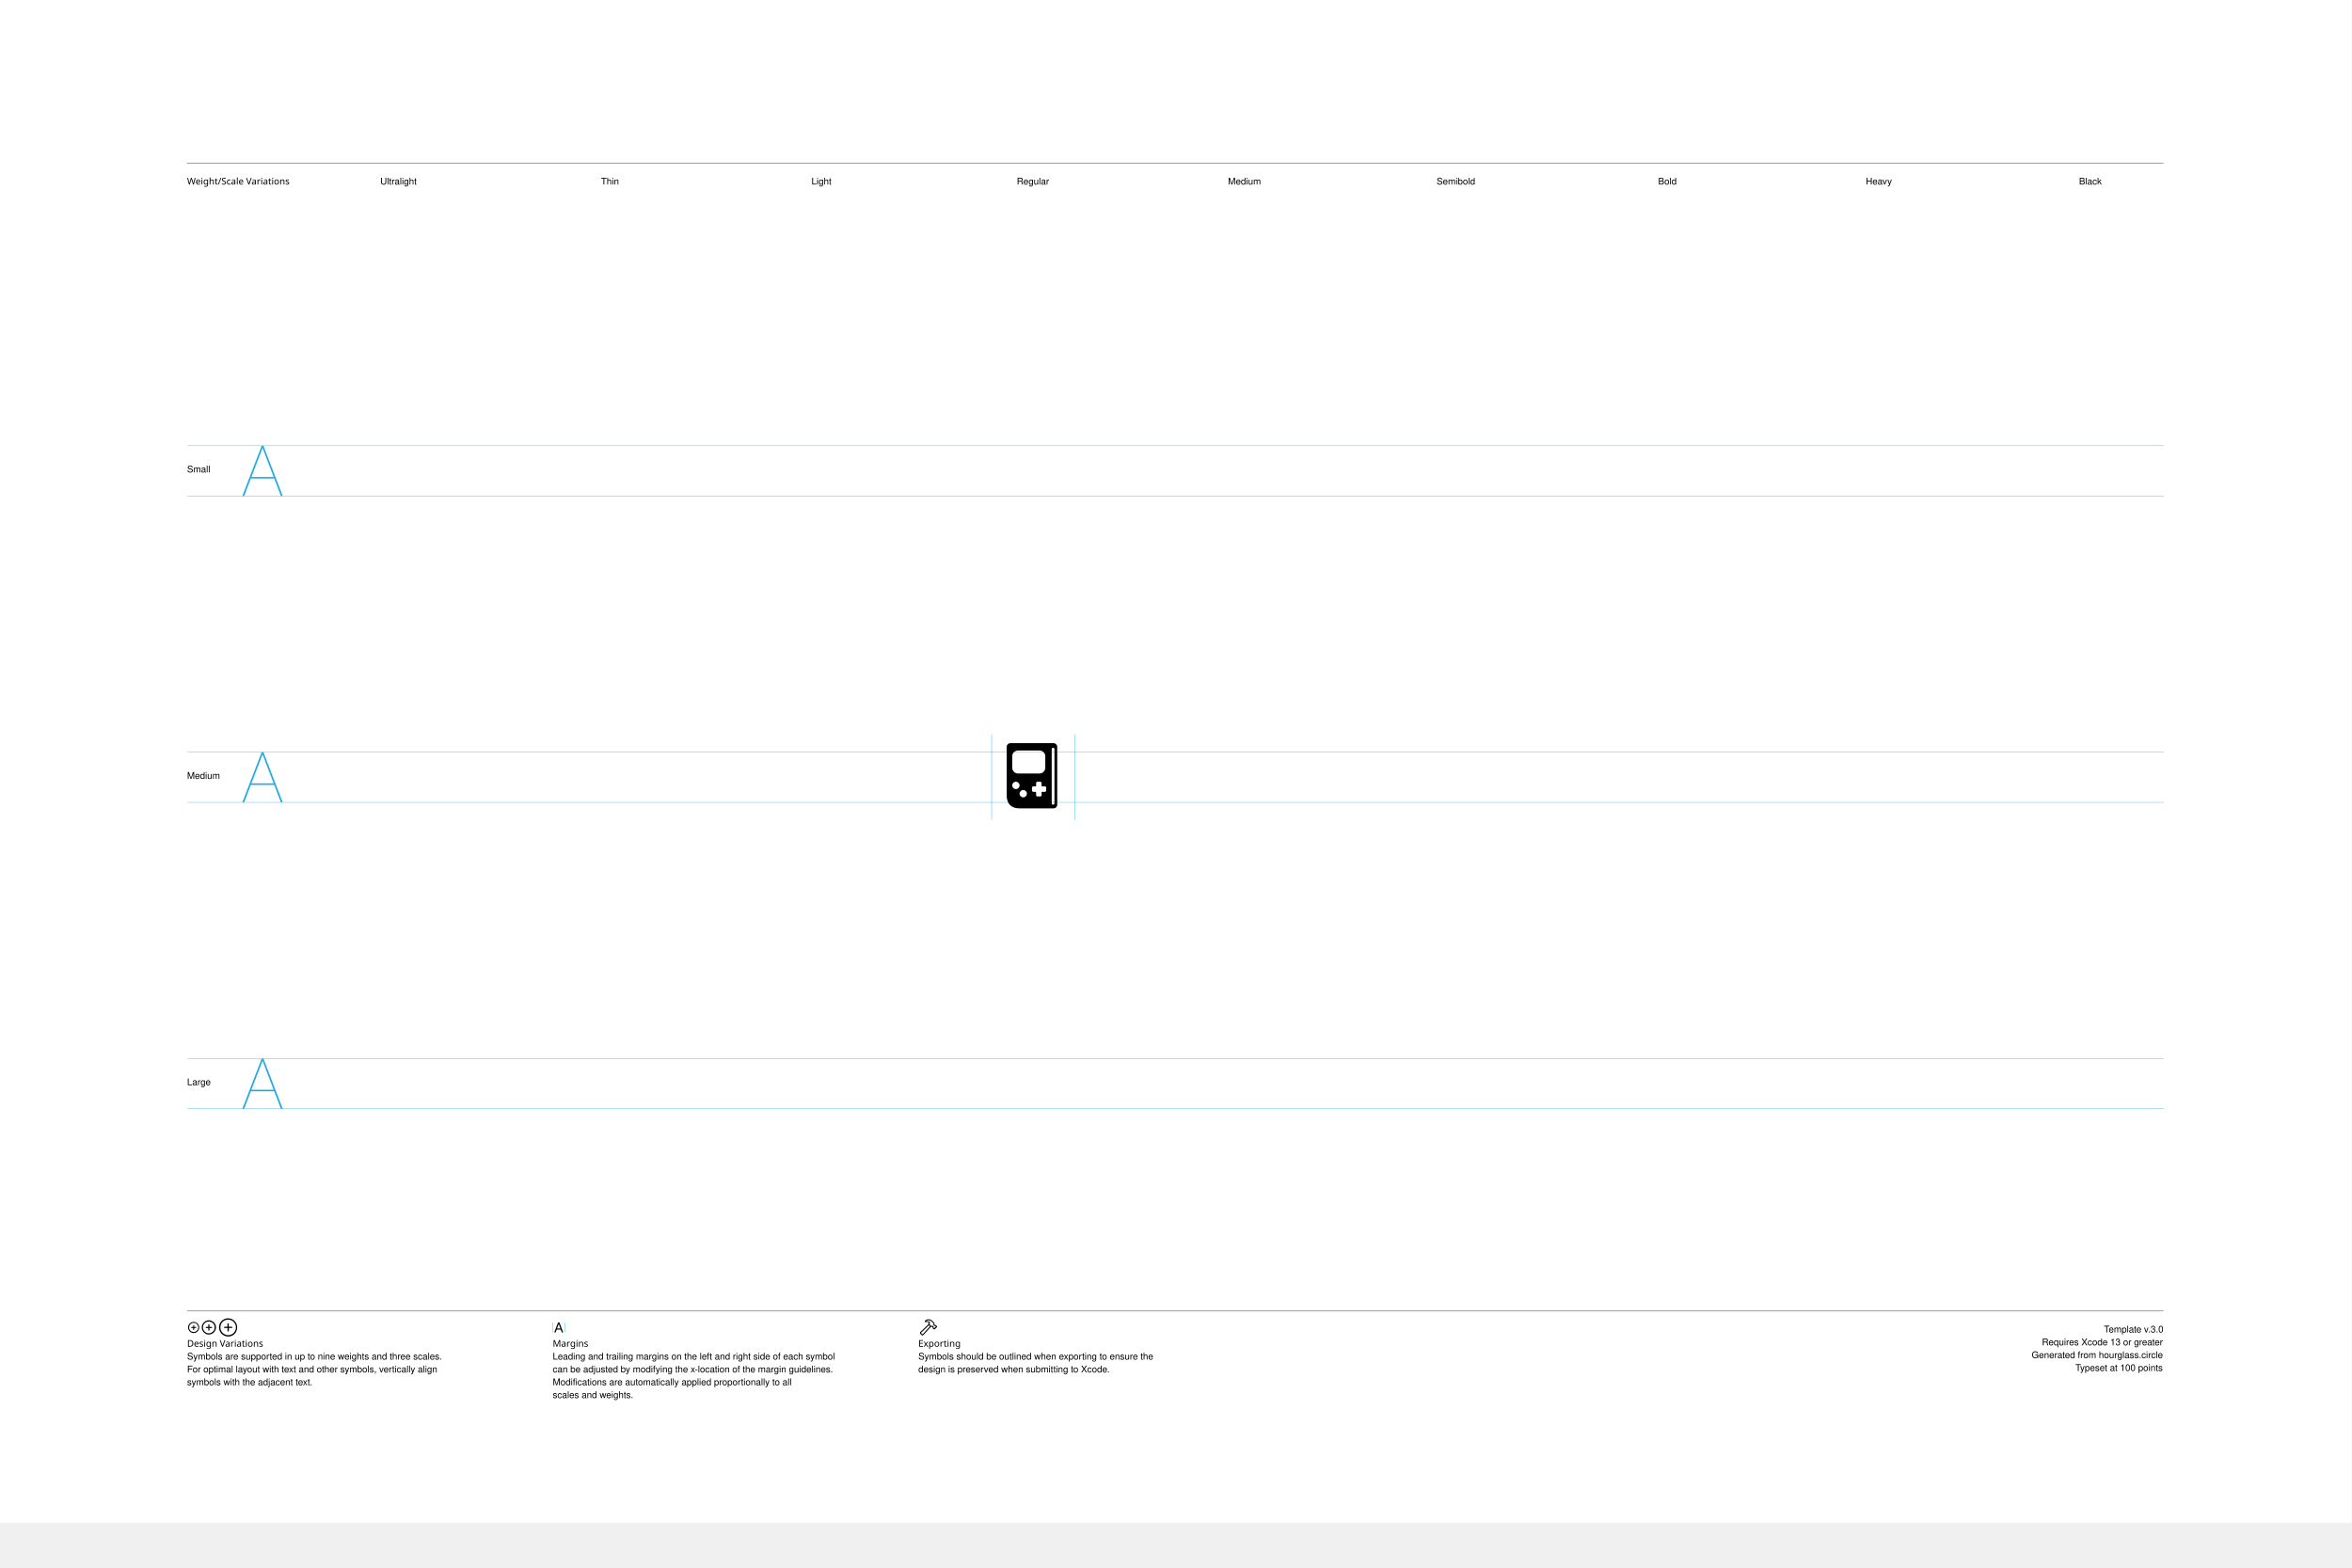
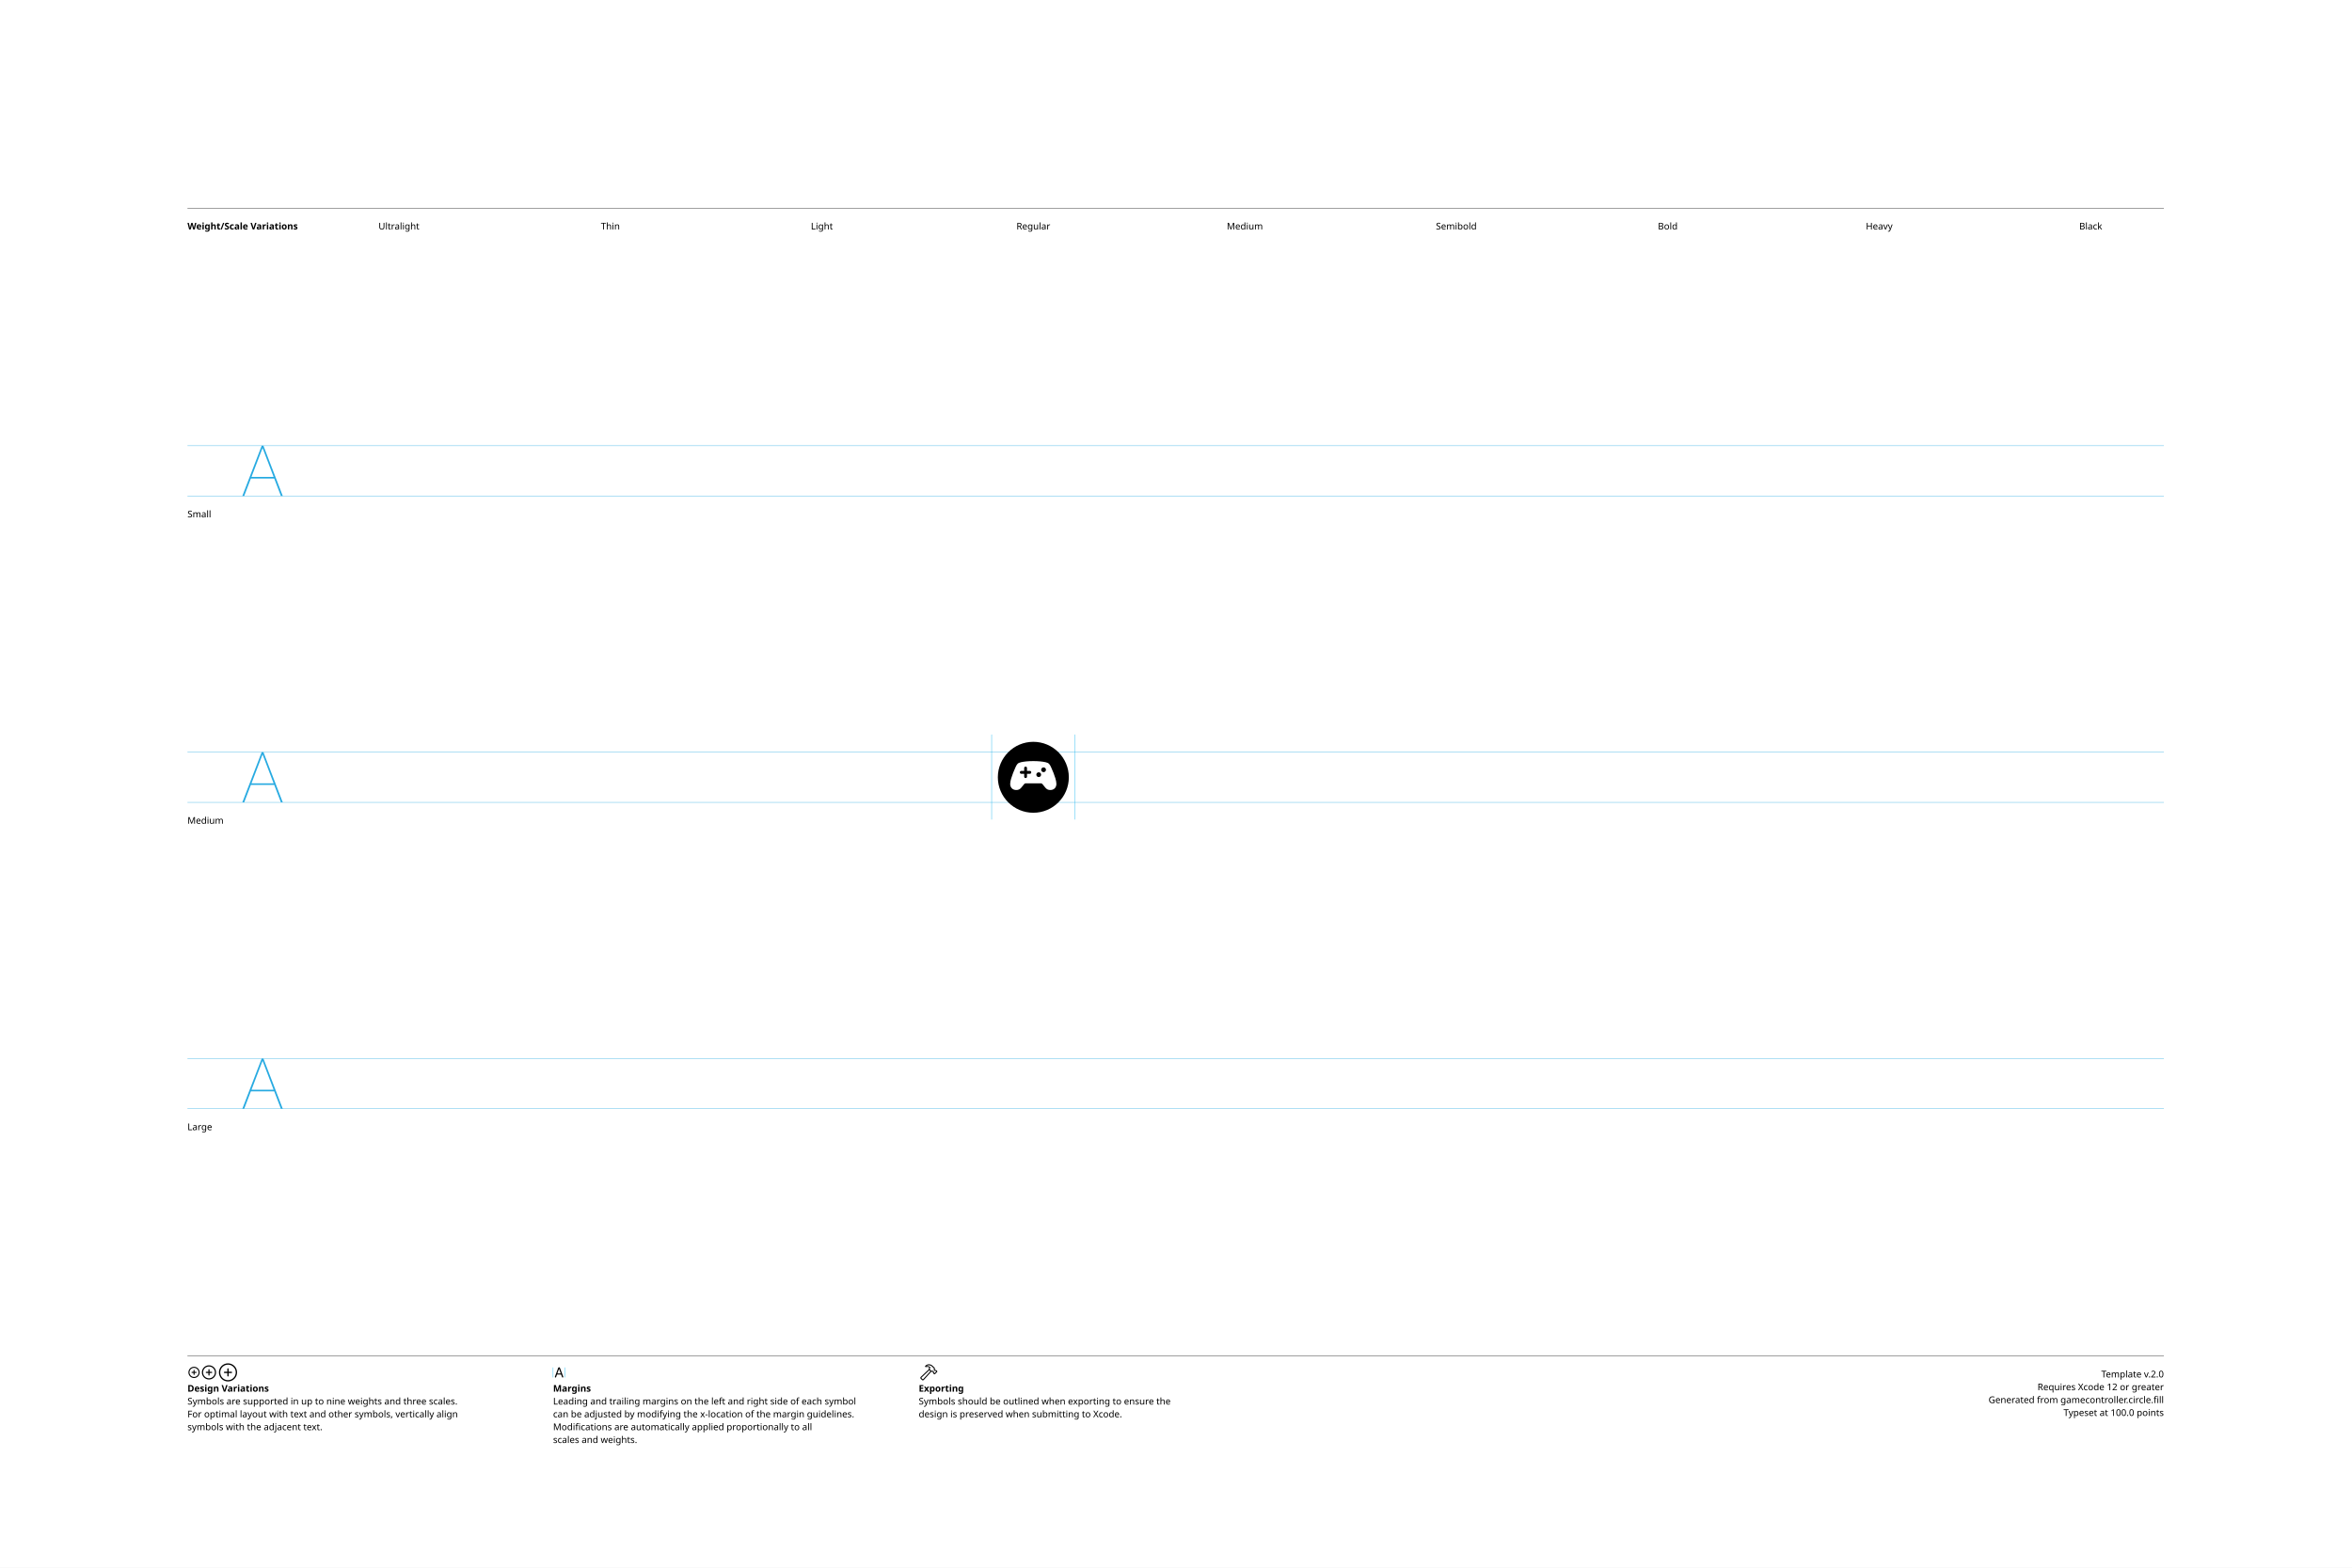
- <svg xmlns="http://www.w3.org/2000/svg" version="1.1" id="图层_1" x="0px" y="0px" viewBox="0 0 3300 2200" style="enable-background:new 0 0 3300 2200;" xml:space="preserve">
-   <style type="text/css">
- 	.st0{fill:#FFFFFF;}
- 	.st1{fill:none;stroke:#000000;stroke-width:0.5;}
- 	.st2{font-family:'Helvetica-Bold';}
- 	.st3{font-size:13px;}
- 	.st4{font-family:'Helvetica';}
- 	.st5{fill:none;stroke:#00AEEF;stroke-width:0.5;}
- 	.st6{fill:#27AAE1;}
- 	.st7{fill:none;stroke:#27AAE1;stroke-width:0.5;}
- </style>
+ <svg xmlns="http://www.w3.org/2000/svg" version="1.1" viewBox="0 0 3300 2200">
  <g id="Notes">
-     <rect id="artboard" x="-0.5" y="-63.1" class="st0" width="3300" height="2200" />
-     <line class="st1" x1="262.5" y1="228.9" x2="3035.5" y2="228.9" />
-     <text transform="matrix(1 0 0 1 262.5 258.9335)" class="st2 st3">Weight/Scale Variations</text>
-     <text transform="matrix(1 0 0 1 533.5633 258.9335)" class="st4 st3">Ultralight</text>
-     <text transform="matrix(1 0 0 1 843.2775 258.9335)" class="st4 st3">Thin</text>
-     <text transform="matrix(1 0 0 1 1138.535 258.9335)" class="st4 st3">Light</text>
-     <text transform="matrix(1 0 0 1 1426.577 258.9335)" class="st4 st3">Regular</text>
-     <text transform="matrix(1 0 0 1 1722.942 258.9335)" class="st4 st3">Medium</text>
-     <text transform="matrix(1 0 0 1 2015.672 258.9335)" class="st4 st3">Semibold</text>
-     <text transform="matrix(1 0 0 1 2326.47 258.9335)" class="st4 st3">Bold</text>
-     <text transform="matrix(1 0 0 1 2617.766 258.9335)" class="st4 st3">Heavy</text>
-     <text transform="matrix(1 0 0 1 2917.005 258.9335)" class="st4 st3">Black</text>
-     <line class="st1" x1="262.5" y1="1839.9" x2="3035.5" y2="1839.9" />
-     <g transform="matrix(1 0 0 1 263 1933)">
-       <path d="M8.7-62.3c1.1,0,2.1-0.2,3-0.6c1-0.4,1.8-1,2.5-1.7c0.7-0.7,1.3-1.6,1.7-2.5c0.4-1,0.6-2,0.6-3s-0.2-2.1-0.6-3    c-0.4-1-1-1.8-1.7-2.5c-0.7-0.7-1.6-1.3-2.5-1.7c-1-0.4-2-0.6-3-0.6c-1.1,0-2.1,0.2-3,0.6s-1.8,1-2.5,1.7    c-0.7,0.6-1.3,1.5-1.7,2.4c-0.4,1-0.6,2-0.6,3s0.2,2.1,0.6,3.1s1,1.8,1.7,2.5c0.7,0.7,1.6,1.3,2.5,1.7C6.7-62.5,7.7-62.3,8.7-62.3    z M8.7-63.8c-0.9,0-1.7-0.2-2.5-0.5c-0.7-0.3-1.4-0.7-2-1.3s-1-1.3-1.4-2c-0.3-0.8-0.4-1.7-0.4-2.6s0.2-1.7,0.5-2.5s0.8-1.5,1.4-2    c0.6-0.6,1.3-1,2-1.4c0.8-0.3,1.6-0.5,2.5-0.5s1.7,0.2,2.5,0.5c0.8,0.3,1.5,0.8,2,1.4c0.6,0.6,1,1.3,1.4,2    c0.3,0.8,0.5,1.6,0.5,2.5s-0.2,1.7-0.5,2.5s-0.8,1.5-1.4,2c-0.6,0.6-1.3,1-2,1.4C10.5-63.9,9.6-63.8,8.7-63.8z M5.2-70.2    c0,0.2,0.1,0.4,0.2,0.5c0.1,0.2,0.3,0.3,0.5,0.3H8v2.1c0,0.2,0.1,0.4,0.2,0.5c0.1,0.2,0.3,0.2,0.5,0.2s0.4-0.1,0.5-0.2    c0.2-0.1,0.3-0.3,0.3-0.5v-2.1h2.1c0.2,0,0.4-0.1,0.5-0.2c0.1-0.1,0.2-0.3,0.2-0.5c0-0.2-0.1-0.4-0.2-0.5    c-0.1-0.1-0.3-0.2-0.5-0.2H9.5v-2.1c0-0.2-0.1-0.4-0.2-0.5c-0.1-0.1-0.3-0.2-0.5-0.2s-0.4,0.1-0.5,0.2s-0.2,0.3-0.2,0.5v2.1H5.9    c-0.2-0.1-0.4,0-0.5,0.1C5.2-70.6,5.2-70.4,5.2-70.2z" />
+     <rect height="2200" id="artboard" style="fill:white;opacity:1" width="3300" x="0" y="0" />
+     <line style="fill:none;stroke:black;opacity:1;stroke-width:0.5;" x1="263" x2="3036" y1="292" y2="292" />
+     <text style="stroke:none;fill:black;font-family:sans-serif;font-size:13;font-weight:bold;" transform="matrix(1 0 0 1 263 322)">Weight/Scale Variations</text>
+     <text style="stroke:none;fill:black;font-family:sans-serif;font-size:13;text-anchor:middle;" transform="matrix(1 0 0 1 559.711 322)">Ultralight</text>
+     <text style="stroke:none;fill:black;font-family:sans-serif;font-size:13;text-anchor:middle;" transform="matrix(1 0 0 1 856.422 322)">Thin</text>
+     <text style="stroke:none;fill:black;font-family:sans-serif;font-size:13;text-anchor:middle;" transform="matrix(1 0 0 1 1153.13 322)">Light</text>
+     <text style="stroke:none;fill:black;font-family:sans-serif;font-size:13;text-anchor:middle;" transform="matrix(1 0 0 1 1449.84 322)">Regular</text>
+     <text style="stroke:none;fill:black;font-family:sans-serif;font-size:13;text-anchor:middle;" transform="matrix(1 0 0 1 1746.56 322)">Medium</text>
+     <text style="stroke:none;fill:black;font-family:sans-serif;font-size:13;text-anchor:middle;" transform="matrix(1 0 0 1 2043.27 322)">Semibold</text>
+     <text style="stroke:none;fill:black;font-family:sans-serif;font-size:13;text-anchor:middle;" transform="matrix(1 0 0 1 2339.98 322)">Bold</text>
+     <text style="stroke:none;fill:black;font-family:sans-serif;font-size:13;text-anchor:middle;" transform="matrix(1 0 0 1 2636.69 322)">Heavy</text>
+     <text style="stroke:none;fill:black;font-family:sans-serif;font-size:13;text-anchor:middle;" transform="matrix(1 0 0 1 2933.4 322)">Black</text>
+     <line style="fill:none;stroke:black;opacity:1;stroke-width:0.5;" x1="263" x2="3036" y1="1903" y2="1903" />
+     <g transform="matrix(0.2 0 0 0.2 263 1933)">
+       <path d="m46.24 4.15c21.777 0 39.453-17.627 39.453-39.404s-17.676-39.404-39.453-39.404c-21.729 0-39.404 17.627-39.404 39.404s17.676 39.404 39.404 39.404Zm0-7.422c-17.676 0-31.934-14.307-31.934-31.982s14.258-31.982 31.934-31.982 31.982 14.307 31.982 31.982-14.307 31.982-31.982 31.982Zm-17.969-31.982c0 2.148 1.514 3.613 3.76 3.613h10.498v10.596c0 2.197 1.465 3.711 3.613 3.711 2.246 0 3.711-1.514 3.711-3.711v-10.596h10.596c2.197 0 3.711-1.465 3.711-3.613 0-2.197-1.514-3.711-3.711-3.711h-10.596v-10.547c0-2.246-1.465-3.76-3.711-3.76-2.148 0-3.613 1.514-3.613 3.76v10.547h-10.498c-2.246 0-3.76 1.514-3.76 3.711Z" />
    </g>
-     <g transform="matrix(1 0 0 1 281.867 1933)">
-       <path d="M11.2-60.2c1.4,0,2.6-0.3,3.8-0.8s2.3-1.2,3.2-2.2c0.9-0.9,1.6-2,2.2-3.2c0.5-1.2,0.8-2.5,0.8-3.8c0-1.4-0.3-2.6-0.8-3.8    c-0.5-1.2-1.2-2.3-2.2-3.2c-0.9-0.9-2-1.6-3.2-2.2c-1.2-0.5-2.5-0.8-3.8-0.8s-2.6,0.3-3.8,0.8s-2.3,1.2-3.2,2.2    c-0.9,0.9-1.6,2-2.2,3.2c-0.5,1.2-0.8,2.5-0.8,3.8c0,1.4,0.3,2.6,0.8,3.8c0.5,1.2,1.3,2.4,2.2,3.3c0.9,0.9,2,1.6,3.2,2.2    C8.6-60.3,9.8-60.2,11.2-60.2z M11.2-61.9C10-61.9,9-62.1,8-62.5s-1.9-1-2.6-1.8C4.6-65,4-65.9,3.6-66.9S2.9-69,2.9-70.2    s0.2-2.2,0.6-3.2s1-1.9,1.8-2.6c0.8-0.8,1.6-1.4,2.6-1.8s2.1-0.6,3.2-0.6s2.2,0.2,3.2,0.6s1.9,1,2.6,1.8c0.8,0.8,1.4,1.6,1.8,2.6    s0.6,2.1,0.6,3.2c0,1.2-0.2,2.2-0.6,3.2s-1,1.9-1.8,2.6c-0.8,0.8-1.6,1.4-2.6,1.8C13.3-62.2,12.4-61.9,11.2-61.9z M6.7-70.2    c0,0.2,0.1,0.4,0.2,0.6c0.2,0.2,0.4,0.3,0.6,0.3h2.9v2.9c0,0.2,0.1,0.4,0.2,0.6c0.1,0.2,0.3,0.2,0.6,0.2c0.2,0,0.4-0.1,0.6-0.2    C12-66,12-66.2,12-66.4v-2.9h2.9c0.2,0,0.4-0.1,0.6-0.2c0.2-0.1,0.2-0.3,0.2-0.6c0-0.2-0.1-0.4-0.2-0.6c-0.2-0.2-0.4-0.2-0.6-0.2    H12v-2.9c0-0.3-0.1-0.5-0.2-0.6s-0.4-0.2-0.6-0.2c-0.2,0-0.4,0.1-0.6,0.2c-0.1,0.2-0.2,0.4-0.2,0.6v2.9H7.5    c-0.3,0-0.5,0.1-0.6,0.2S6.7-70.4,6.7-70.2z" />
+     <g transform="matrix(0.2 0 0 0.2 281.506 1933)">
+       <path d="m58.545 14.551c27.49 0 49.805-22.314 49.805-49.805s-22.314-49.805-49.805-49.805-49.805 22.314-49.805 49.805 22.314 49.805 49.805 49.805Zm0-8.301c-22.949 0-41.504-18.555-41.504-41.504s18.555-41.504 41.504-41.504 41.504 18.555 41.504 41.504-18.555 41.504-41.504 41.504Zm-22.656-41.504c0 2.393 1.66 4.004 4.15 4.004h14.355v14.404c0 2.441 1.66 4.15 4.053 4.15 2.441 0 4.15-1.66 4.15-4.15v-14.404h14.404c2.441 0 4.15-1.611 4.15-4.004 0-2.441-1.709-4.15-4.15-4.15h-14.404v-14.355c0-2.49-1.709-4.199-4.15-4.199-2.393 0-4.053 1.709-4.053 4.199v14.355h-14.355c-2.49 0-4.15 1.709-4.15 4.15Z" />
    </g>
-     <g transform="matrix(1 0 0 1 305.646 1933)">
-       <path d="M14.5-57.4c1.4,0,2.7-0.2,4-0.6s2.4-1,3.5-1.8s2-1.7,2.8-2.8c0.7-1.1,1.3-2.3,1.7-3.6c0.4-1.3,0.6-2.6,0.6-4    s-0.2-2.7-0.6-4s-1-2.4-1.8-3.5s-1.7-2-2.8-2.8c-1.1-0.8-2.2-1.4-3.5-1.8s-2.6-0.6-4-0.6s-2.7,0.2-4,0.6s-2.4,1-3.5,1.8    c-1.1,0.8-2,1.7-2.8,2.8s-1.4,2.2-1.8,3.5c-0.4,1.3-0.6,2.6-0.6,4s0.2,2.7,0.6,4c0.4,1.3,1,2.4,1.8,3.5c0.8,1.1,1.7,2,2.8,2.8    c1.2,0.8,2.3,1.4,3.6,1.8C11.7-57.7,13.1-57.4,14.5-57.4z M14.5-59.3c-1.2,0-2.4-0.2-3.4-0.6c-1.1-0.4-2.1-0.9-3-1.5    c-1-0.6-1.8-1.4-2.4-2.3c-0.7-0.9-1.2-1.9-1.6-3c-0.3-1.1-0.5-2.2-0.5-3.5c0-1.2,0.2-2.4,0.5-3.5c0.4-1.1,0.9-2.1,1.5-3    C6.3-77.6,7-78.4,8-79.1c0.9-0.7,1.9-1.2,3-1.5c1.1-0.4,2.2-0.5,3.4-0.5s2.4,0.2,3.5,0.5c1.1,0.4,2.1,0.9,3,1.5    c0.9,0.7,1.7,1.5,2.4,2.4c0.7,0.9,1.2,1.9,1.5,3c0.4,1.1,0.6,2.2,0.6,3.5c0,1.2-0.2,2.4-0.5,3.4c-0.4,1.1-0.9,2.1-1.5,3    c-0.7,0.9-1.5,1.7-2.4,2.4c-0.9,0.7-1.9,1.2-3,1.5C16.8-59.4,15.7-59.3,14.5-59.3z M8.7-70.2c0,0.3,0.1,0.5,0.3,0.6    c0.2,0.2,0.4,0.2,0.7,0.2h3.9v4c0,0.3,0.1,0.5,0.2,0.7c0.2,0.2,0.4,0.3,0.6,0.3c0.3,0,0.5-0.1,0.7-0.3s0.3-0.4,0.3-0.7v-4h4    c0.3,0,0.5-0.1,0.7-0.2c0.2-0.2,0.3-0.4,0.3-0.6c0-0.3-0.1-0.5-0.3-0.7c-0.3-0.1-0.5-0.2-0.8-0.2h-4V-75c0-0.3-0.1-0.5-0.3-0.7    c-0.2-0.2-0.4-0.3-0.7-0.3s-0.5,0.1-0.6,0.3c-0.2,0.2-0.2,0.4-0.2,0.7v3.9H9.6c-0.3,0-0.5,0.1-0.6,0.3C8.8-70.6,8.7-70.4,8.7-70.2    z" />
+     <g transform="matrix(0.2 0 0 0.2 304.924 1933)">
+       <path d="m74.853 28.32c35.107 0 63.623-28.467 63.623-63.574s-28.516-63.623-63.623-63.623-63.574 28.516-63.574 63.623 28.467 63.574 63.574 63.574Zm0-9.082c-30.127 0-54.492-24.365-54.492-54.492s24.365-54.492 54.492-54.492 54.492 24.365 54.492 54.492-24.365 54.492-54.492 54.492Zm-28.857-54.492c0 2.588 1.855 4.395 4.59 4.395h19.727v19.775c0 2.686 1.855 4.59 4.443 4.59 2.686 0 4.541-1.855 4.541-4.59v-19.775h19.775c2.686 0 4.59-1.807 4.59-4.395 0-2.734-1.855-4.59-4.59-4.59h-19.775v-19.727c0-2.734-1.855-4.639-4.541-4.639-2.588 0-4.443 1.904-4.443 4.639v19.727h-19.727c-2.734 0-4.59 1.855-4.59 4.59Z" />
    </g>
-     <text transform="matrix(1 0 0 1 262.5 1889.934)" class="st2 st3">Design Variations</text>
-     <text transform="matrix(1 0 0 1 262.5 1907.934)" class="st4 st3">Symbols are supported in up to nine weights and three scales.</text>
-     <text transform="matrix(1 0 0 1 262.5 1925.934)" class="st4 st3">For optimal layout with text and other symbols, vertically align</text>
-     <text transform="matrix(1 0 0 1 262.5 1943.934)" class="st4 st3">symbols with the adjacent text.</text>
-     <line class="st5" x1="775.5" y1="1855.9" x2="775.5" y2="1869.9" />
-     <g transform="matrix(1 0 0 1 776 1933)">
-       <path d="M2.8-62.9c0.3,0,0.5-0.1,0.6-0.2c0.1-0.1,0.3-0.3,0.4-0.6L5-67.1h5.8l1.3,3.4c0.1,0.3,0.2,0.5,0.4,0.6    c0.1,0.1,0.3,0.2,0.6,0.2s0.5-0.1,0.6-0.2c0.2-0.1,0.2-0.3,0.2-0.6c0-0.1,0-0.3-0.1-0.5L9.2-76.5c-0.1-0.3-0.3-0.5-0.5-0.7    c-0.2-0.1-0.5-0.2-0.8-0.2c-0.6,0-1,0.3-1.2,0.9L2.1-64.3C2-64.1,2-63.9,2-63.7s0.1,0.4,0.2,0.6C2.3-62.9,2.6-62.9,2.8-62.9z     M5.5-68.6l2.4-6.6l0,0l2.4,6.6C10.3-68.6,5.5-68.6,5.5-68.6z" />
+     <text style="stroke:none;fill:black;font-family:sans-serif;font-size:13;font-weight:bold;" transform="matrix(1 0 0 1 263 1953)">Design Variations</text>
+     <text style="stroke:none;fill:black;font-family:sans-serif;font-size:13;" transform="matrix(1 0 0 1 263 1971)">Symbols are supported in up to nine weights and three scales.</text>
+     <text style="stroke:none;fill:black;font-family:sans-serif;font-size:13;" transform="matrix(1 0 0 1 263 1989)">For optimal layout with text and other symbols, vertically align</text>
+     <text style="stroke:none;fill:black;font-family:sans-serif;font-size:13;" transform="matrix(1 0 0 1 263 2007)">symbols with the adjacent text.</text>
+     <line style="fill:none;stroke:#00AEEF;stroke-width:0.5;opacity:1.0;" x1="776" x2="776" y1="1919" y2="1933" />
+     <g transform="matrix(0.2 0 0 0.2 776 1933)">
+       <path d="m16.553 0.781c2.588 0 3.857-0.977 4.785-3.711l6.299-17.236h28.809l6.299 17.236c0.928 2.734 2.197 3.711 4.736 3.711 2.588 0 4.248-1.562 4.248-4.004 0-0.83-0.146-1.611-0.537-2.637l-22.9-60.986c-1.123-2.979-3.125-4.492-6.25-4.492-3.027 0-5.078 1.465-6.152 4.443l-22.9 61.084c-0.391 1.025-0.537 1.807-0.537 2.637 0 2.441 1.562 3.955 4.102 3.955Zm13.477-28.369 11.865-32.861h0.244l11.865 32.861Z" />
    </g>
-     <line class="st5" x1="792.7" y1="1855.9" x2="792.7" y2="1869.9" />
-     <text transform="matrix(1 0 0 1 775.5 1889.934)" class="st2 st3">Margins</text>
-     <text transform="matrix(1 0 0 1 775.5 1907.934)" class="st4 st3">Leading and trailing margins on the left and right side of each symbol</text>
-     <text transform="matrix(1 0 0 1 775.5 1925.934)" class="st4 st3">can be adjusted by modifying the x-location of the margin guidelines.</text>
-     <text transform="matrix(1 0 0 1 775.5 1943.934)" class="st4 st3">Modifications are automatically applied proportionally to all</text>
-     <text transform="matrix(1 0 0 1 775.5 1961.934)" class="st4 st3">scales and weights.</text>
-     <g transform="matrix(1 0 0 1 1289 1933)">
-       <path d="M2.3-61.2L4-59.5c0.5,0.4,0.9,0.6,1.4,0.6s0.9-0.3,1.4-0.8l10.7-11.8l-1-1L5.9-60.8c-0.2,0.2-0.3,0.3-0.5,0.3    S5-60.6,4.8-60.8L3.6-62c-0.2-0.2-0.3-0.4-0.3-0.6c0-0.2,0.1-0.4,0.3-0.5l11.5-10.8l-1-1L2.5-64c-0.4,0.5-0.7,0.9-0.7,1.4    C1.7-62.1,1.9-61.7,2.3-61.2z M8.8-79.4c-0.2,0.2-0.3,0.4-0.4,0.7c0,0.3,0,0.5,0.1,0.7c0.1,0.2,0.3,0.3,0.5,0.4    c0.2,0.1,0.5,0.1,0.8,0c0.7-0.2,1.5-0.2,2.2-0.2s1.5,0.3,2.2,0.7l-0.6,1.5c-0.2,0.4-0.2,0.8-0.1,1.1c0.1,0.3,0.2,0.6,0.5,0.9    l2.3,2.3c0.2,0.2,0.5,0.4,0.7,0.4s0.5,0,0.8,0l1.1-0.2l0.7,0.7v0.6c0,0.2,0,0.5,0.1,0.7c0.1,0.2,0.2,0.4,0.5,0.7l0.8,0.7    c0.2,0.2,0.5,0.4,0.8,0.4s0.5-0.1,0.8-0.3l2.9-2.9c0.2-0.2,0.3-0.5,0.3-0.8c0-0.3-0.1-0.5-0.4-0.8L24.5-73    c-0.2-0.2-0.5-0.4-0.7-0.5c-0.2-0.1-0.4-0.1-0.7-0.1h-0.6l-0.6-0.6l0.2-1.1c0.1-0.3,0.1-0.5,0-0.8c-0.1-0.3-0.3-0.5-0.6-0.8    l-2.1-2.2c-0.8-0.8-1.7-1.4-2.7-1.9c-0.9-0.4-1.9-0.6-2.8-0.6c-1,0-1.9,0.2-2.8,0.5C10.3-80.7,9.5-80.2,8.8-79.4z M10.3-79.1    c0.6-0.4,1.3-0.8,1.9-0.9c0.7-0.2,1.4-0.2,2.1-0.2c0.7,0.1,1.4,0.3,2.1,0.6c0.7,0.3,1.3,0.7,1.8,1.3l2.4,2.4    c0.1,0.1,0.2,0.2,0.2,0.3c0,0.1,0,0.3,0,0.4l-0.3,1.6l1.5,1.5l1-0.1c0.1,0,0.2,0,0.3,0c0.1,0,0.1,0.1,0.2,0.2l0.6,0.6L21.7-69    l-0.6-0.6c-0.1-0.1-0.2-0.2-0.2-0.2c0-0.1,0-0.2,0-0.3l0.1-1l-1.5-1.5L18-72.3c-0.2,0-0.3,0-0.4,0s-0.2-0.1-0.3-0.2l-2-2    c-0.1-0.1-0.2-0.2-0.2-0.3s0-0.3,0.1-0.4l0.9-2.1c-0.8-0.7-1.7-1.2-2.6-1.5c-1-0.3-2-0.3-3,0c-0.1,0-0.1,0-0.2,0    C10.2-79,10.2-79,10.3-79.1z" />
+     <line style="fill:none;stroke:#00AEEF;stroke-width:0.5;opacity:1.0;" x1="792.836" x2="792.836" y1="1919" y2="1933" />
+     <text style="stroke:none;fill:black;font-family:sans-serif;font-size:13;font-weight:bold;" transform="matrix(1 0 0 1 776 1953)">Margins</text>
+     <text style="stroke:none;fill:black;font-family:sans-serif;font-size:13;" transform="matrix(1 0 0 1 776 1971)">Leading and trailing margins on the left and right side of each symbol</text>
+     <text style="stroke:none;fill:black;font-family:sans-serif;font-size:13;" transform="matrix(1 0 0 1 776 1989)">can be adjusted by modifying the x-location of the margin guidelines.</text>
+     <text style="stroke:none;fill:black;font-family:sans-serif;font-size:13;" transform="matrix(1 0 0 1 776 2007)">Modifications are automatically applied proportionally to all</text>
+     <text style="stroke:none;fill:black;font-family:sans-serif;font-size:13;" transform="matrix(1 0 0 1 776 2025)">scales and weights.</text>
+     <g transform="matrix(0.2 0 0 0.2 1289 1933)">
+       <path d="m14.209 9.326 8.496 8.545c4.297 4.346 9.229 4.053 13.867-1.074l53.467-58.935-4.834-4.883-53.076 58.398c-1.758 2.002-3.418 2.49-5.762 0.146l-5.859-5.811c-2.344-2.295-1.807-4.004 0.195-5.811l57.373-54.004-4.883-4.834-57.959 54.443c-4.932 4.59-5.322 9.473-1.025 13.818Zm32.08-90.967c-2.1 2.051-2.246 4.932-1.074 6.885 1.172 1.807 3.467 2.979 6.689 2.148 7.324-1.709 14.941-2.002 22.07 2.686l-2.93 7.275c-1.709 4.15-0.83 7.08 1.855 9.814l11.475 11.572c2.441 2.441 4.492 2.539 7.324 2.051l5.322-0.977 3.32 3.369-0.195 2.783c-0.195 2.49 0.439 4.395 2.881 6.787l3.809 3.711c2.393 2.393 5.469 2.539 7.812 0.195l14.551-14.6c2.344-2.344 2.246-5.322-0.146-7.715l-3.857-3.809c-2.393-2.393-4.248-3.174-6.641-2.979l-2.881 0.244-3.223-3.174 1.221-5.615c0.635-2.832-0.146-5.029-3.076-7.959l-10.986-10.938c-16.699-16.602-38.867-16.211-53.32-1.758Zm7.471 1.855c12.158-8.887 28.613-7.373 39.746 3.76l12.158 12.06c1.172 1.172 1.367 2.1 1.025 3.809l-1.611 7.422 7.52 7.422 4.932-0.293c1.27-0.049 1.66 0.049 2.637 1.025l2.881 2.881-12.207 12.207-2.881-2.881c-0.977-0.977-1.123-1.367-1.074-2.686l0.342-4.883-7.471-7.422-7.617 1.27c-1.611 0.342-2.344 0.195-3.564-0.977l-10.01-10.01c-1.27-1.172-1.416-2.002-0.635-3.857l4.395-10.449c-7.812-7.275-17.969-10.4-28.125-7.422-0.781 0.195-1.074-0.439-0.439-0.977Z" />
    </g>
-     <text transform="matrix(1 0 0 1 1288.5 1889.934)" class="st2 st3">Exporting</text>
-     <text transform="matrix(1 0 0 1 1288.5 1907.934)" class="st4 st3">Symbols should be outlined when exporting to ensure the</text>
-     <text transform="matrix(1 0 0 1 1288.5 1925.934)" class="st4 st3">design is preserved when submitting to Xcode.</text>
-     <text id="template-version" transform="matrix(1 0 0 1 2951.914 1869.934)" class="st4 st3">Template v.3.0</text>
-     <text transform="matrix(1 0 0 1 2864.957 1887.934)" class="st4 st3">Requires Xcode 13 or greater</text>
-     <text id="descriptive-name" transform="matrix(1 0 0 1 2850.529 1905.934)" class="st4 st3">Generated from hourglass.circle</text>
-     <text transform="matrix(1 0 0 1 2911.911 1923.934)" class="st4 st3">Typeset at 100 points</text>
-     <text transform="matrix(1 0 0 1 262.5 662.9335)" class="st4 st3">Small</text>
-     <text transform="matrix(1 0 0 1 262.5 1092.934)" class="st4 st3">Medium</text>
-     <text transform="matrix(1 0 0 1 262.5 1522.934)" class="st4 st3">Large</text>
+     <text style="stroke:none;fill:black;font-family:sans-serif;font-size:13;font-weight:bold;" transform="matrix(1 0 0 1 1289 1953)">Exporting</text>
+     <text style="stroke:none;fill:black;font-family:sans-serif;font-size:13;" transform="matrix(1 0 0 1 1289 1971)">Symbols should be outlined when exporting to ensure the</text>
+     <text style="stroke:none;fill:black;font-family:sans-serif;font-size:13;" transform="matrix(1 0 0 1 1289 1989)">design is preserved when submitting to Xcode.</text>
+     <text id="template-version" style="stroke:none;fill:black;font-family:sans-serif;font-size:13;text-anchor:end;" transform="matrix(1 0 0 1 3036 1933)">Template v.2.0</text>
+     <text style="stroke:none;fill:black;font-family:sans-serif;font-size:13;text-anchor:end;" transform="matrix(1 0 0 1 3036 1951)">Requires Xcode 12 or greater</text>
+     <text id="descriptive-name" style="stroke:none;fill:black;font-family:sans-serif;font-size:13;text-anchor:end;" transform="matrix(1 0 0 1 3036 1969)">Generated from gamecontroller.circle.fill</text>
+     <text style="stroke:none;fill:black;font-family:sans-serif;font-size:13;text-anchor:end;" transform="matrix(1 0 0 1 3036 1987)">Typeset at 100.0 points</text>
+     <text style="stroke:none;fill:black;font-family:sans-serif;font-size:13;" transform="matrix(1 0 0 1 263 726)">Small</text>
+     <text style="stroke:none;fill:black;font-family:sans-serif;font-size:13;" transform="matrix(1 0 0 1 263 1156)">Medium</text>
+     <text style="stroke:none;fill:black;font-family:sans-serif;font-size:13;" transform="matrix(1 0 0 1 263 1586)">Large</text>
  </g>
  <g id="Guides">
-     <g id="H-reference" transform="matrix(1 0 0 1 339 696)">
-       <path class="st6" d="M1,0h2.6l25.7-67.1H30v-3.3h-1.9L1,0z M11.7-24.5H47l-0.8-2.2H12.4L11.7-24.5z M55.1,0h2.6L30.6-70.5h-1.2    v3.3L55.1,0z" />
+     <g id="H-reference" style="fill:#27AAE1;stroke:none;" transform="matrix(1 0 0 1 339 696)">
+       <path d="M0.994 0L3.638 0L29.328-67.132L30.03-67.132L30.03-70.459L28.123-70.459ZM11.688-24.48L46.981-24.48L46.231-26.729L12.438-26.729ZM55.12 0L57.764 0L30.638-70.459L29.433-70.459L29.433-67.132Z" />
    </g>
-     <line id="Baseline-S" class="st7" x1="263" y1="696" x2="3036" y2="696" />
-     <line id="Capline-S" class="st7" x1="263" y1="625.5" x2="3036" y2="625.5" />
-     <g id="H-reference_00000174582976744177833630000007730325773184391314_" transform="matrix(1 0 0 1 339 1126)">
-       <path class="st6" d="M1,0h2.6l25.7-67.1H30v-3.3h-1.9L1,0z M11.7-24.5H47l-0.8-2.2H12.4L11.7-24.5z M55.1,0h2.6L30.6-70.5h-1.2    v3.3L55.1,0z" />
+     <line id="Baseline-S" style="fill:none;stroke:#27AAE1;opacity:1;stroke-width:0.5;" x1="263" x2="3036" y1="696" y2="696" />
+     <line id="Capline-S" style="fill:none;stroke:#27AAE1;opacity:1;stroke-width:0.5;" x1="263" x2="3036" y1="625.541" y2="625.541" />
+     <g id="H-reference" style="fill:#27AAE1;stroke:none;" transform="matrix(1 0 0 1 339 1126)">
+       <path d="M0.994 0L3.638 0L29.328-67.132L30.03-67.132L30.03-70.459L28.123-70.459ZM11.688-24.48L46.981-24.48L46.231-26.729L12.438-26.729ZM55.12 0L57.764 0L30.638-70.459L29.433-70.459L29.433-67.132Z" />
    </g>
-     <line id="Baseline-M" class="st7" x1="263" y1="1126" x2="3036" y2="1126" />
-     <line id="Capline-M" class="st7" x1="263" y1="1055.5" x2="3036" y2="1055.5" />
-     <g id="H-reference_00000113329496982249443560000009416180920334905247_" transform="matrix(1 0 0 1 339 1556)">
-       <path class="st6" d="M1,0h2.6l25.7-67.1H30v-3.3h-1.9L1,0z M11.7-24.5H47l-0.8-2.2H12.4L11.7-24.5z M55.1,0h2.6L30.6-70.5h-1.2    v3.3L55.1,0z" />
+     <line id="Baseline-M" style="fill:none;stroke:#27AAE1;opacity:1;stroke-width:0.5;" x1="263" x2="3036" y1="1126" y2="1126" />
+     <line id="Capline-M" style="fill:none;stroke:#27AAE1;opacity:1;stroke-width:0.5;" x1="263" x2="3036" y1="1055.54" y2="1055.54" />
+     <g id="H-reference" style="fill:#27AAE1;stroke:none;" transform="matrix(1 0 0 1 339 1556)">
+       <path d="M0.994 0L3.638 0L29.328-67.132L30.03-67.132L30.03-70.459L28.123-70.459ZM11.688-24.48L46.981-24.48L46.231-26.729L12.438-26.729ZM55.12 0L57.764 0L30.638-70.459L29.433-70.459L29.433-67.132Z" />
    </g>
-     <line id="Baseline-L" class="st7" x1="263" y1="1556" x2="3036" y2="1556" />
-     <line id="Capline-L" class="st7" x1="263" y1="1485.5" x2="3036" y2="1485.5" />
-     <line id="left-margin-Regular-M" class="st5" x1="1391.3" y1="1030.8" x2="1391.3" y2="1150.1" />
-     <line id="right-margin-Regular-M" class="st5" x1="1508.4" y1="1030.8" x2="1508.4" y2="1150.1" />
+     <line id="Baseline-L" style="fill:none;stroke:#27AAE1;opacity:1;stroke-width:0.5;" x1="263" x2="3036" y1="1556" y2="1556" />
+     <line id="Capline-L" style="fill:none;stroke:#27AAE1;opacity:1;stroke-width:0.5;" x1="263" x2="3036" y1="1485.54" y2="1485.54" />
+     <line id="right-margin" style="fill:none;stroke:#00AEEF;stroke-width:0.5;opacity:1.0;" x1="1508.37" x2="1508.37" y1="1030.79" y2="1150.12" />
+     <line id="left-margin" style="fill:none;stroke:#00AEEF;stroke-width:0.5;opacity:1.0;" x1="1391.32" x2="1391.32" y1="1030.79" y2="1150.12" />
  </g>
  <g id="Symbols">
-     <g id="Regular-M" transform="translate(1391.32, 1126)">
-       <g>
-         <g transform="translate(21, 7.5)scale(1.2888, 1.2888)">
-           <path fill-rule="evenodd" stroke-linejoin="round" stroke-miterlimit="2" transform="translate(1.3645, -69.0828)translate(-13.2501, -6.2017)" d="M67,8.977C67,6.782,65.218,5,63.023,5L15.977,5C13.782,5,12,6.782,12,8.977L12,62.023C12,71,17,76,25.977,76L63.023,76C65.218,76,67,74.218,67,72.023L67,8.977zM64,11.5C64,10.672,63.328,10,62.5,10C61.672,10,61,10.672,61,11.5L61,70.5C61,71.328,61.672,72,62.5,72C63.328,72,64,71.328,64,70.5L64,11.5zM30,56C32.208,56,34,57.792,34,60C34,62.208,32.208,64,30,64C27.792,64,26,62.208,26,60C26,57.792,27.792,56,30,56zM44,52L41,52C40.172,52,39.5,52.672,39.5,53.5L39.5,56.5C39.5,57.328,40.172,58,41,58L44,58L44,61.5C44,62.328,44.672,63,45.5,63L48.5,63C49.328,63,50,62.328,50,61.5L50,58L53.5,58C54.328,58,55,57.328,55,56.5L55,53.5C55,52.672,54.328,52,53.5,52L50,52L50,48.5C50,47.672,49.328,47,48.5,47L45.5,47C44.672,47,44,47.672,44,48.5L44,52zM22,47C24.208,47,26,48.792,26,51C26,53.208,24.208,55,22,55C19.792,55,18,53.208,18,51C18,48.792,19.792,47,22,47zM54,19.25C54,15.801,51.199,13,47.75,13L24.25,13C20.801,13,18,15.801,18,19.25L18,31.75C18,35.199,20.801,38,24.25,38L47.75,38C51.199,38,54,35.199,54,31.75L54,19.25z" />
-         </g>
-       </g>
+     <g id="Regular-M" transform="matrix(1 0 0 1 1391.32 1126)">
+       <path d="M58.496 14.575C85.978 14.575 108.321-7.768 108.321-35.198C108.321-62.629 85.978-84.972 58.496-84.972C31.066-84.972 8.723-62.629 8.723-35.198C8.723-7.768 31.066 14.575 58.496 14.575ZM34.636-17.335C29.466-17.335 26.019-20.741 26.019-25.973C26.019-28.206 26.59-30.771 27.473-33.721C28.875-38.25 31.233-44.524 33.55-49.396C35.482-53.446 36.447-55.304 41.202-56.352C45.462-57.319 51.279-57.942 58.444-57.942C65.609-57.942 71.479-57.319 75.738-56.352C80.483-55.304 81.459-53.446 83.39-49.396C85.707-44.524 88.065-38.25 89.468-33.721C90.299-30.771 90.87-28.206 90.87-25.973C90.87-20.741 87.475-17.335 82.305-17.335C79.254-17.335 77.134-18.456 75.265-20.762L71.244-25.718C70.6-26.393 69.966-26.715 69.239-26.715L47.702-26.715C46.974-26.715 46.289-26.393 45.697-25.718L41.675-20.762C39.806-18.456 37.687-17.335 34.636-17.335ZM39.635-42.147C39.635-40.892 40.403-40.083 41.657-40.083L45.682-40.083L45.682-36.109C45.682-34.854 46.44-34.149 47.642-34.149C48.835-34.149 49.603-34.854 49.603-36.109L49.603-40.083L53.41-40.083C54.768-40.083 55.588-40.892 55.588-42.147C55.588-43.401 54.768-44.169 53.41-44.169L49.603-44.169L49.603-48.081C49.603-49.388 48.835-50.156 47.642-50.156C46.44-50.156 45.682-49.388 45.682-48.081L45.682-44.169L41.657-44.169C40.403-44.169 39.635-43.401 39.635-42.147ZM72.849-42.398C74.739-42.398 76.243-43.903 76.243-45.792C76.243-47.567 74.739-49.083 72.849-49.083C71.022-49.083 69.507-47.567 69.507-45.792C69.507-43.903 71.022-42.398 72.849-42.398ZM66.065-35.532C67.943-35.532 69.407-37.037 69.407-38.916C69.407-40.753 67.943-42.206 66.065-42.206C64.238-42.206 62.67-40.753 62.67-38.916C62.67-37.037 64.238-35.532 66.065-35.532Z" />
    </g>
  </g>
</svg>
